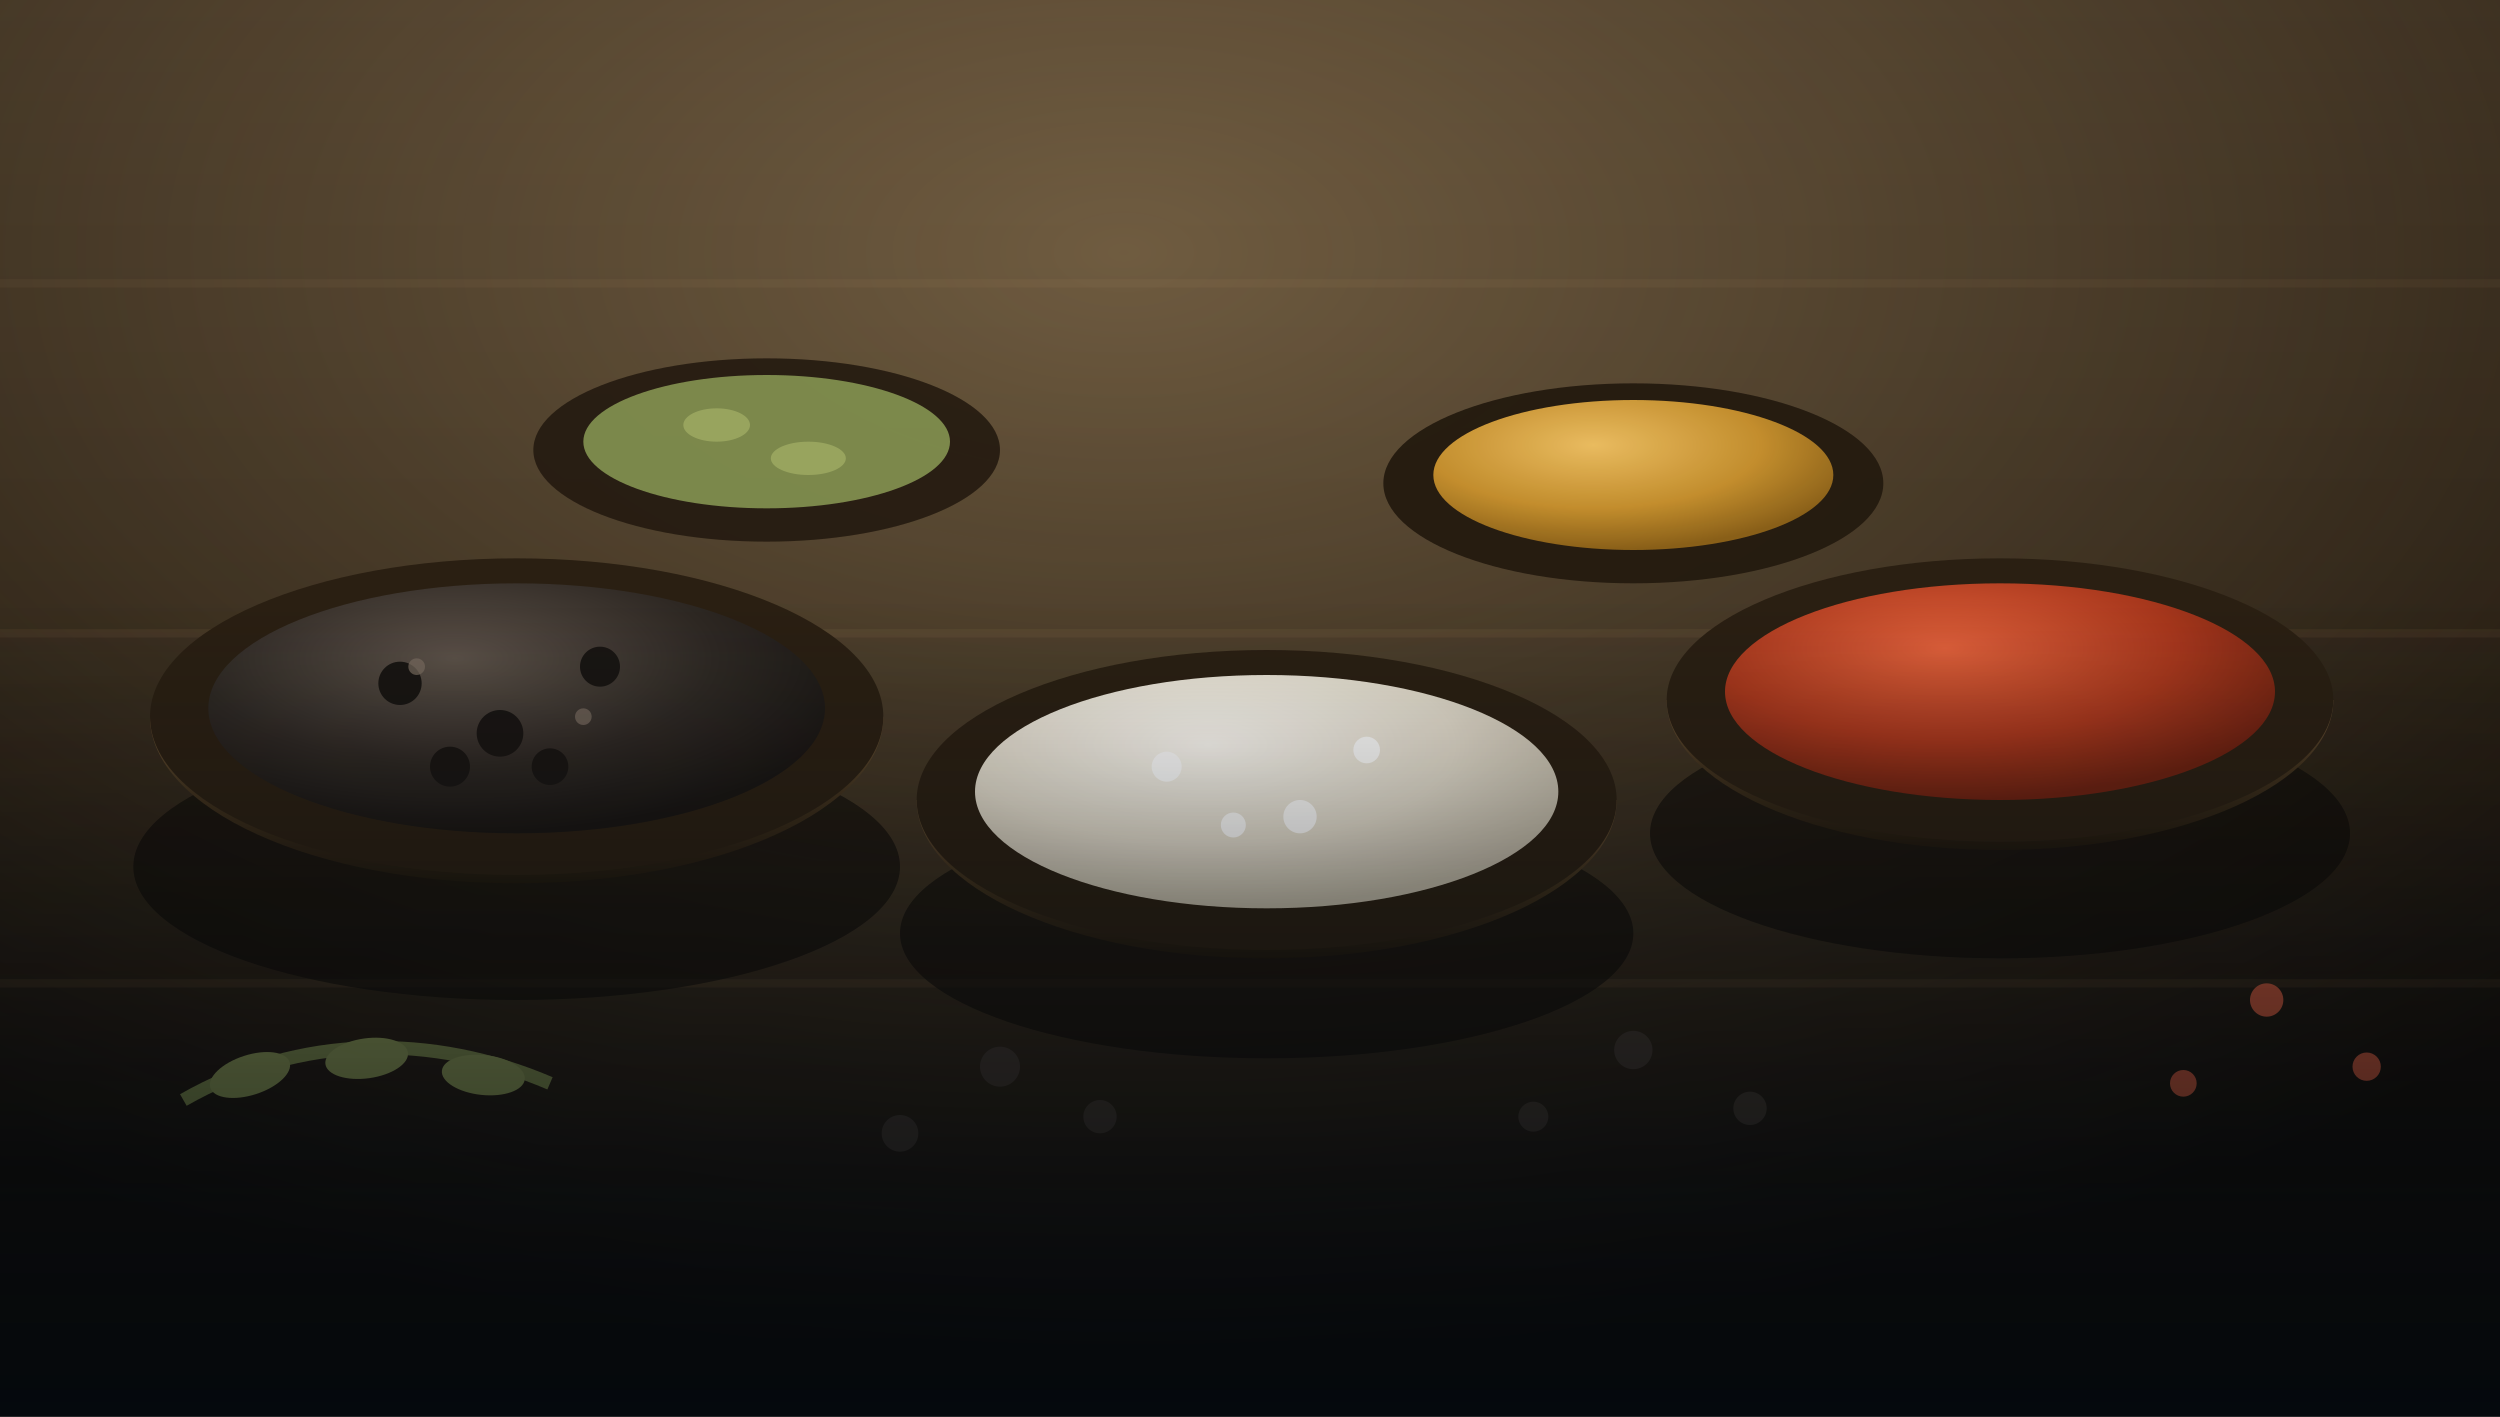
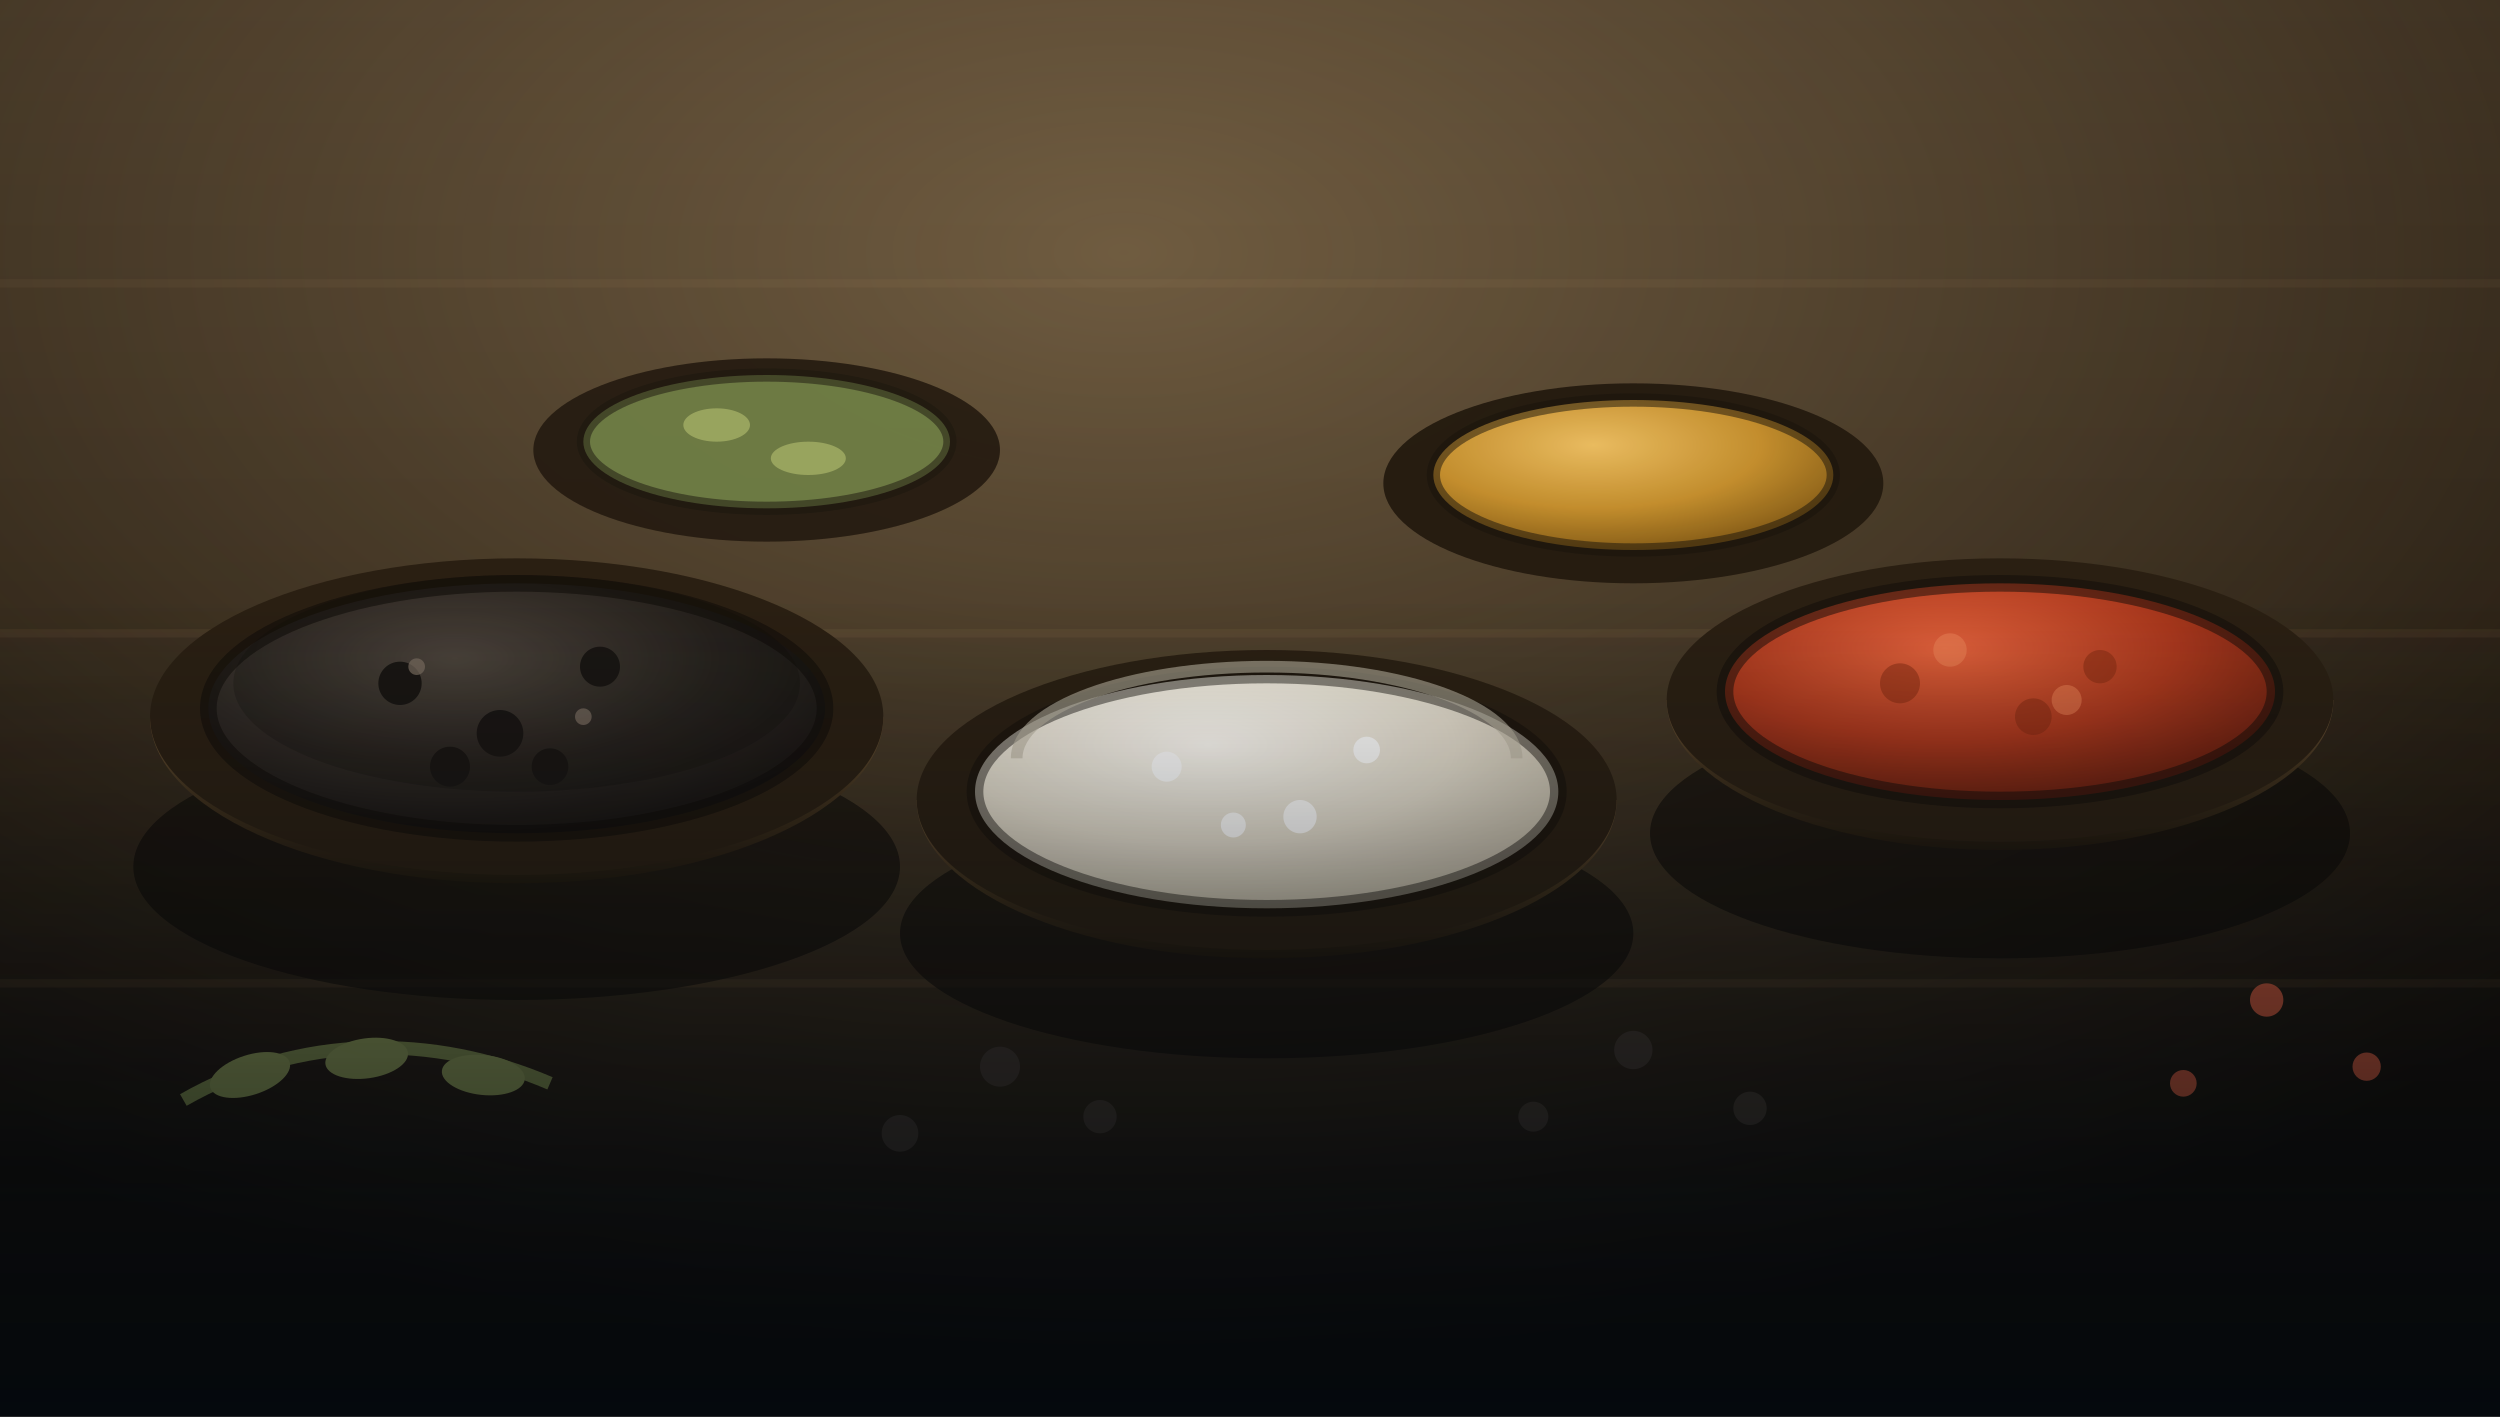
<svg xmlns="http://www.w3.org/2000/svg" viewBox="0 0 300 170" width="300" height="170" role="img" aria-label="Schalen mit Räuchergewürzen, Pfeffer, Salz und Kräutern">
  <defs>
    <linearGradient id="gw-bg" x1="0" y1="0" x2="0" y2="1">
      <stop offset="0" stop-color="#2b2116" />
      <stop offset=".5" stop-color="#1a130b" />
      <stop offset="1" stop-color="#0c0804" />
    </linearGradient>
    <radialGradient id="gw-light" cx=".45" cy=".18" r=".78">
      <stop offset="0" stop-color="#ffd79a" stop-opacity=".34" />
      <stop offset="1" stop-color="#ffd79a" stop-opacity="0" />
    </radialGradient>
    <linearGradient id="gw-bowl" x1="0" y1="0" x2="0" y2="1">
      <stop offset="0" stop-color="#6b5334" />
      <stop offset=".45" stop-color="#42321d" />
      <stop offset="1" stop-color="#20180d" />
    </linearGradient>
    <radialGradient id="gw-red" cx=".4" cy=".3" r=".7">
      <stop offset="0" stop-color="#e0603a" />
      <stop offset=".6" stop-color="#a8371c" />
      <stop offset="1" stop-color="#6d2110" />
    </radialGradient>
    <radialGradient id="gw-dark" cx=".4" cy=".3" r=".7">
      <stop offset="0" stop-color="#5c5148" />
      <stop offset=".6" stop-color="#2e2823" />
      <stop offset="1" stop-color="#191512" />
    </radialGradient>
    <radialGradient id="gw-salt" cx=".4" cy=".3" r=".7">
      <stop offset="0" stop-color="#fdfaf3" />
      <stop offset=".6" stop-color="#e2dbcb" />
      <stop offset="1" stop-color="#bdb5a3" />
    </radialGradient>
    <radialGradient id="gw-yellow" cx=".4" cy=".3" r=".7">
      <stop offset="0" stop-color="#f0c162" />
      <stop offset=".6" stop-color="#c8912d" />
      <stop offset="1" stop-color="#8c6117" />
    </radialGradient>
    <linearGradient id="gw-shade" x1="0" y1="0" x2="0" y2="1">
      <stop offset="0" stop-color="#04090e" stop-opacity="0" />
      <stop offset="1" stop-color="#04090e" stop-opacity=".85" />
    </linearGradient>
  </defs>
  <rect width="300" height="170" fill="url(#gw-bg)" />
  <g opacity=".35" stroke="#3f2f1c" stroke-width="1">
    <path d="M0 34h300M0 76h300M0 118h300" />
  </g>
  <rect width="300" height="170" fill="url(#gw-light)" />
  <g>
    <ellipse cx="62" cy="104" rx="46" ry="16" fill="#0b0805" opacity=".6" />
    <path d="M18 86a44 20 0 0 0 88 0z" fill="url(#gw-bowl)" />
    <ellipse cx="62" cy="86" rx="44" ry="19" fill="#2a1f12" />
    <ellipse cx="62" cy="85" rx="37" ry="15" fill="url(#gw-dark)" />
+     <ellipse cx="62" cy="85" rx="37" ry="15" fill="none" stroke="#0f0b07" stroke-width="2" opacity=".55" />
+     <path d="M28 82a34 13 0 0 1 68 0a34 13 0 0 1-68 0" fill="#0a0705" opacity=".22" />
    <g fill="#191512">
      <circle cx="48" cy="82" r="2.6" />
      <circle cx="60" cy="88" r="2.8" />
      <circle cx="72" cy="80" r="2.4" />
      <circle cx="66" cy="92" r="2.2" />
      <circle cx="54" cy="92" r="2.4" />
    </g>
    <g fill="#7a6c60" opacity=".7">
      <circle cx="50" cy="80" r="1" />
      <circle cx="70" cy="86" r="1" />
    </g>
  </g>
  <g>
    <ellipse cx="152" cy="112" rx="44" ry="15" fill="#0b0805" opacity=".6" />
    <path d="M110 96a42 19 0 0 0 84 0z" fill="url(#gw-bowl)" />
    <ellipse cx="152" cy="96" rx="42" ry="18" fill="#2a1f12" />
    <ellipse cx="152" cy="95" rx="35" ry="14" fill="url(#gw-salt)" />
+     <ellipse cx="152" cy="95" rx="35" ry="14" fill="none" stroke="#0f0b07" stroke-width="2" opacity=".45" />
+     <path d="M122 91a30 11 0 0 1 60 0" fill="none" stroke="#b9b2a0" stroke-width="1.4" opacity=".6" />
    <g fill="#ffffff" opacity=".85">
      <circle cx="140" cy="92" r="1.8" />
      <circle cx="156" cy="98" r="2" />
      <circle cx="164" cy="90" r="1.6" />
      <circle cx="148" cy="99" r="1.5" />
    </g>
  </g>
  <g>
    <ellipse cx="240" cy="100" rx="42" ry="15" fill="#0b0805" opacity=".6" />
    <path d="M200 84a40 18 0 0 0 80 0z" fill="url(#gw-bowl)" />
    <ellipse cx="240" cy="84" rx="40" ry="17" fill="#2a1f12" />
    <ellipse cx="240" cy="83" rx="33" ry="13" fill="url(#gw-red)" />
+     <ellipse cx="240" cy="83" rx="33" ry="13" fill="none" stroke="#0f0b07" stroke-width="2" opacity=".5" />
+     <g fill="#7f280f" opacity=".5">
+       <circle cx="228" cy="82" r="2.4" />
+       <circle cx="244" cy="86" r="2.2" />
+       <circle cx="252" cy="80" r="2" />
+     </g>
+     <g fill="#f08a5c" opacity=".45">
+       <circle cx="234" cy="78" r="2" />
+       <circle cx="248" cy="84" r="1.8" />
+     </g>
  </g>
  <g opacity=".95">
    <ellipse cx="196" cy="58" rx="30" ry="12" fill="#241a0f" />
    <ellipse cx="196" cy="57" rx="24" ry="9" fill="url(#gw-yellow)" />
+     <ellipse cx="196" cy="57" rx="24" ry="9" fill="none" stroke="#14100a" stroke-width="1.6" opacity=".5" />
  </g>
  <g opacity=".9">
    <ellipse cx="92" cy="54" rx="28" ry="11" fill="#241a0f" />
-     <ellipse cx="92" cy="53" rx="22" ry="8" fill="#7f8f4e" />
+     <ellipse cx="92" cy="53" rx="22" ry="8" fill="#6f7f45" />
+     <ellipse cx="92" cy="53" rx="22" ry="8" fill="none" stroke="#14100a" stroke-width="1.6" opacity=".5" />
    <g fill="#9fae63">
      <ellipse cx="86" cy="51" rx="4" ry="2" />
      <ellipse cx="97" cy="55" rx="4.5" ry="2" />
    </g>
  </g>
  <g fill="#3a3129">
    <circle cx="120" cy="128" r="2.4" />
    <circle cx="132" cy="134" r="2" />
    <circle cx="108" cy="136" r="2.2" />
    <circle cx="196" cy="126" r="2.3" />
    <circle cx="210" cy="133" r="2" />
    <circle cx="184" cy="134" r="1.8" />
  </g>
  <g fill="#c9563a" opacity=".85">
    <circle cx="272" cy="120" r="2" />
    <circle cx="284" cy="128" r="1.7" />
    <circle cx="262" cy="130" r="1.6" />
  </g>
  <g stroke="#7f8f4e" stroke-width="1.6" fill="none" opacity=".85">
    <path d="M22 132c14-8 30-8 44-2" />
    <g fill="#8fa059" stroke="none">
      <ellipse cx="30" cy="129" rx="5" ry="2.4" transform="rotate(-18 30 129)" />
      <ellipse cx="44" cy="127" rx="5" ry="2.4" transform="rotate(-8 44 127)" />
      <ellipse cx="58" cy="129" rx="5" ry="2.4" transform="rotate(6 58 129)" />
    </g>
  </g>
  <rect y="72" width="300" height="98" fill="url(#gw-shade)" />
</svg>
